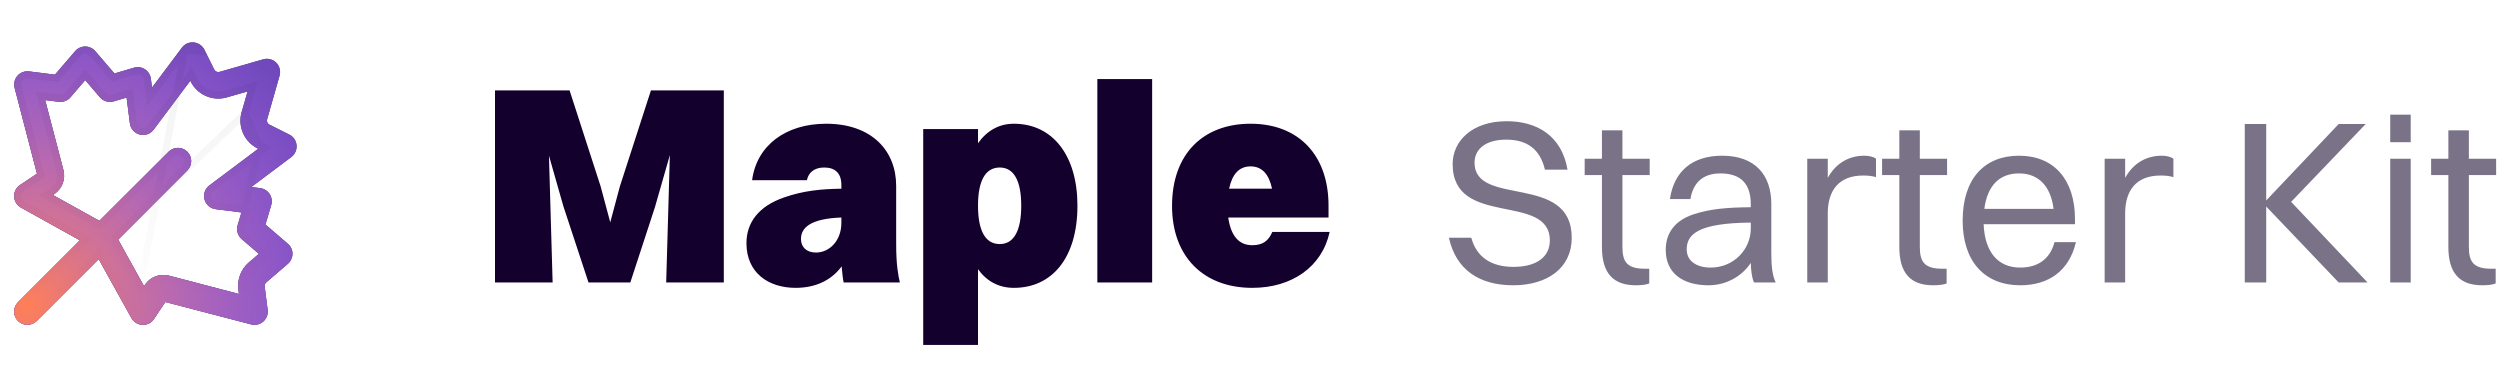
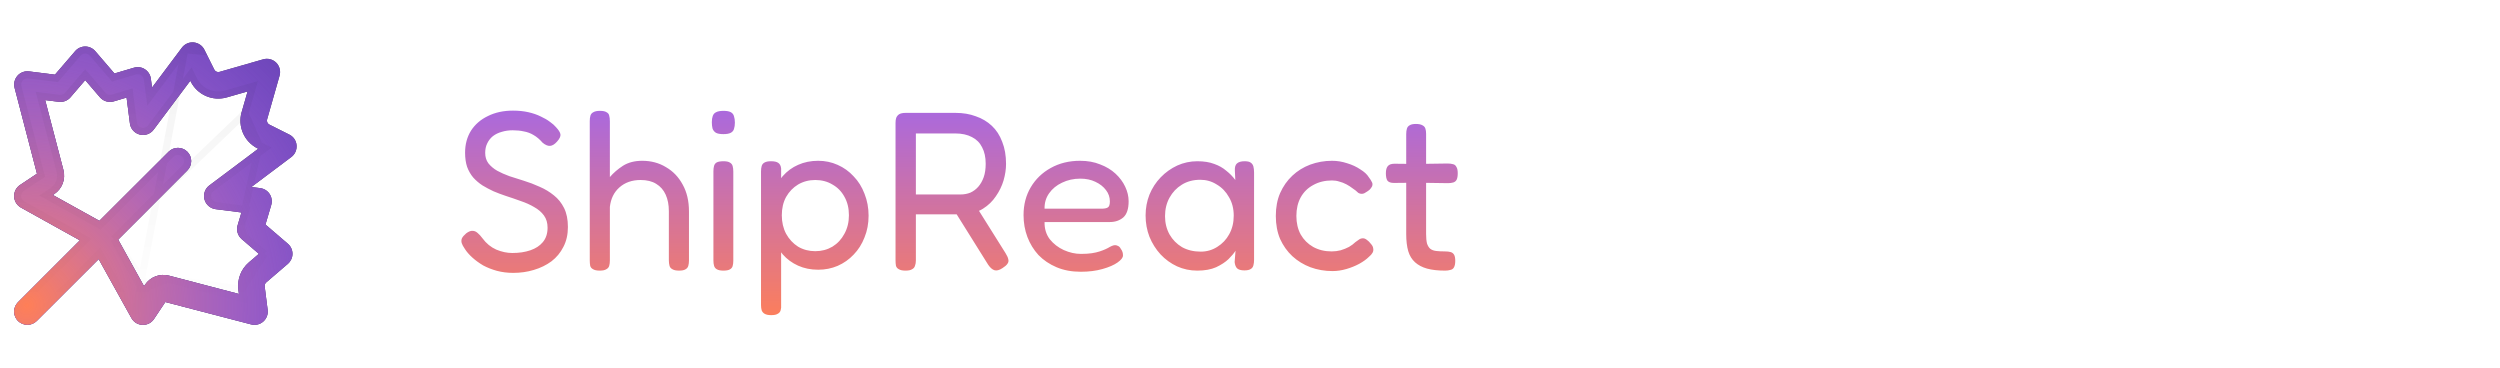
<svg xmlns="http://www.w3.org/2000/svg" width="177" height="26" viewBox="0 0 177 26" fill="none">
  <path d="M14.47 3.52C14.325 3.231 14.04 3.036 13.716 3.004C13.392 2.973 13.076 3.114 12.88 3.375L10.763 6.203L10.681 5.574C10.646 5.301 10.494 5.059 10.263 4.907C10.033 4.754 9.748 4.715 9.486 4.793L8.103 5.203L6.744 3.621C6.564 3.414 6.306 3.293 6.033 3.293C5.76 3.293 5.498 3.414 5.322 3.621L3.892 5.285L2.057 5.055C1.748 5.016 1.439 5.133 1.236 5.367C1.033 5.602 0.955 5.918 1.033 6.219L2.619 12.297L1.42 13.098C1.146 13.277 0.99 13.59 1.002 13.914C1.014 14.238 1.197 14.535 1.482 14.695L5.658 17.015L1.275 21.398C0.908 21.765 0.908 22.359 1.275 22.722C1.643 23.085 2.236 23.089 2.6 22.722L6.986 18.343L9.306 22.519C9.466 22.804 9.759 22.988 10.087 22.999C10.415 23.011 10.724 22.855 10.904 22.581L11.704 21.382L17.782 22.968C18.083 23.046 18.403 22.972 18.638 22.765C18.872 22.558 18.989 22.253 18.95 21.945L18.739 20.273C18.728 20.168 18.767 20.066 18.845 19.996L20.38 18.679C20.587 18.5 20.708 18.242 20.708 17.968C20.708 17.695 20.587 17.433 20.38 17.258L18.794 15.898L19.204 14.515C19.282 14.25 19.239 13.969 19.091 13.738C18.942 13.508 18.696 13.355 18.423 13.32L17.798 13.238L20.626 11.117C20.888 10.922 21.024 10.605 20.997 10.281C20.97 9.957 20.774 9.672 20.481 9.527L19.071 8.82C18.939 8.754 18.868 8.598 18.911 8.453L19.794 5.36C19.888 5.032 19.798 4.68 19.556 4.438C19.314 4.196 18.962 4.106 18.634 4.2L15.54 5.09C15.396 5.133 15.243 5.063 15.173 4.93L14.47 3.52ZM8.365 16.965L13.263 12.066C13.63 11.699 13.63 11.105 13.263 10.742C12.896 10.379 12.302 10.375 11.939 10.742L7.037 15.636L3.74 13.805L3.846 13.734C4.4 13.363 4.658 12.684 4.49 12.039L3.197 7.086L4.162 7.207C4.474 7.246 4.787 7.125 4.99 6.887L6.033 5.672L7.076 6.887C7.318 7.168 7.701 7.281 8.056 7.176L8.962 6.906L9.197 8.734C9.244 9.113 9.517 9.426 9.888 9.524C10.259 9.621 10.65 9.484 10.877 9.18L13.474 5.715L13.501 5.77C13.97 6.711 15.044 7.184 16.056 6.895L17.529 6.473L17.107 7.945C16.818 8.957 17.29 10.031 18.232 10.504L18.286 10.531L14.822 13.129C14.517 13.359 14.38 13.75 14.478 14.117C14.575 14.484 14.888 14.758 15.267 14.808L17.095 15.043L16.825 15.949C16.72 16.304 16.833 16.687 17.114 16.929L18.329 17.972L17.622 18.578C17.064 19.054 16.782 19.781 16.876 20.511L16.915 20.812L11.962 19.515C11.318 19.347 10.638 19.605 10.267 20.16L10.197 20.265L8.365 16.965Z" fill="#0D001D" />
-   <path d="M14.47 3.52C14.325 3.231 14.04 3.036 13.716 3.004C13.392 2.973 13.076 3.114 12.88 3.375L10.763 6.203L10.681 5.574C10.646 5.301 10.494 5.059 10.263 4.907C10.033 4.754 9.748 4.715 9.486 4.793L8.103 5.203L6.744 3.621C6.564 3.414 6.306 3.293 6.033 3.293C5.76 3.293 5.498 3.414 5.322 3.621L3.892 5.285L2.057 5.055C1.748 5.016 1.439 5.133 1.236 5.367C1.033 5.602 0.955 5.918 1.033 6.219L2.619 12.297L1.42 13.098C1.146 13.277 0.99 13.59 1.002 13.914C1.014 14.238 1.197 14.535 1.482 14.695L5.658 17.015L1.275 21.398C0.908 21.765 0.908 22.359 1.275 22.722C1.643 23.085 2.236 23.089 2.6 22.722L6.986 18.343L9.306 22.519C9.466 22.804 9.759 22.988 10.087 22.999C10.415 23.011 10.724 22.855 10.904 22.581L11.704 21.382L17.782 22.968C18.083 23.046 18.403 22.972 18.638 22.765C18.872 22.558 18.989 22.253 18.95 21.945L18.739 20.273C18.728 20.168 18.767 20.066 18.845 19.996L20.38 18.679C20.587 18.5 20.708 18.242 20.708 17.968C20.708 17.695 20.587 17.433 20.38 17.258L18.794 15.898L19.204 14.515C19.282 14.25 19.239 13.969 19.091 13.738C18.942 13.508 18.696 13.355 18.423 13.32L17.798 13.238L20.626 11.117C20.888 10.922 21.024 10.605 20.997 10.281C20.97 9.957 20.774 9.672 20.481 9.527L19.071 8.82C18.939 8.754 18.868 8.598 18.911 8.453L19.794 5.36C19.888 5.032 19.798 4.68 19.556 4.438C19.314 4.196 18.962 4.106 18.634 4.2L15.54 5.09C15.396 5.133 15.243 5.063 15.173 4.93L14.47 3.52ZM8.365 16.965L13.263 12.066C13.63 11.699 13.63 11.105 13.263 10.742C12.896 10.379 12.302 10.375 11.939 10.742L7.037 15.636L3.74 13.805L3.846 13.734C4.4 13.363 4.658 12.684 4.49 12.039L3.197 7.086L4.162 7.207C4.474 7.246 4.787 7.125 4.99 6.887L6.033 5.672L7.076 6.887C7.318 7.168 7.701 7.281 8.056 7.176L8.962 6.906L9.197 8.734C9.244 9.113 9.517 9.426 9.888 9.524C10.259 9.621 10.65 9.484 10.877 9.18L13.474 5.715L13.501 5.77C13.97 6.711 15.044 7.184 16.056 6.895L17.529 6.473L17.107 7.945C16.818 8.957 17.29 10.031 18.232 10.504L18.286 10.531L14.822 13.129C14.517 13.359 14.38 13.75 14.478 14.117C14.575 14.484 14.888 14.758 15.267 14.808L17.095 15.043L16.825 15.949C16.72 16.304 16.833 16.687 17.114 16.929L18.329 17.972L17.622 18.578C17.064 19.054 16.782 19.781 16.876 20.511L16.915 20.812L11.962 19.515C11.318 19.347 10.638 19.605 10.267 20.16L10.197 20.265L8.365 16.965Z" fill="url(#paint0_radial_64_8)" />
-   <path d="M14.47 3.52C14.325 3.231 14.04 3.036 13.716 3.004C13.392 2.973 13.076 3.114 12.88 3.375L10.763 6.203L10.681 5.574C10.646 5.301 10.494 5.059 10.263 4.907C10.033 4.754 9.748 4.715 9.486 4.793L8.103 5.203L6.744 3.621C6.564 3.414 6.306 3.293 6.033 3.293C5.76 3.293 5.498 3.414 5.322 3.621L3.892 5.285L2.057 5.055C1.748 5.016 1.439 5.133 1.236 5.367C1.033 5.602 0.955 5.918 1.033 6.219L2.619 12.297L1.42 13.098C1.146 13.277 0.99 13.59 1.002 13.914C1.014 14.238 1.197 14.535 1.482 14.695L5.658 17.015L1.275 21.398C0.908 21.765 0.908 22.359 1.275 22.722C1.643 23.085 2.236 23.089 2.6 22.722L6.986 18.343L9.306 22.519C9.466 22.804 9.759 22.988 10.087 22.999C10.415 23.011 10.724 22.855 10.904 22.581L11.704 21.382L17.782 22.968C18.083 23.046 18.403 22.972 18.638 22.765C18.872 22.558 18.989 22.253 18.95 21.945L18.739 20.273C18.728 20.168 18.767 20.066 18.845 19.996L20.38 18.679C20.587 18.5 20.708 18.242 20.708 17.968C20.708 17.695 20.587 17.433 20.38 17.258L18.794 15.898L19.204 14.515C19.282 14.25 19.239 13.969 19.091 13.738C18.942 13.508 18.696 13.355 18.423 13.32L17.798 13.238L20.626 11.117C20.888 10.922 21.024 10.605 20.997 10.281C20.97 9.957 20.774 9.672 20.481 9.527L19.071 8.82C18.939 8.754 18.868 8.598 18.911 8.453L19.794 5.36C19.888 5.032 19.798 4.68 19.556 4.438C19.314 4.196 18.962 4.106 18.634 4.2L15.54 5.09C15.396 5.133 15.243 5.063 15.173 4.93L14.47 3.52ZM8.365 16.965L13.263 12.066C13.63 11.699 13.63 11.105 13.263 10.742C12.896 10.379 12.302 10.375 11.939 10.742L7.037 15.636L3.74 13.805L3.846 13.734C4.4 13.363 4.658 12.684 4.49 12.039L3.197 7.086L4.162 7.207C4.474 7.246 4.787 7.125 4.99 6.887L6.033 5.672L7.076 6.887C7.318 7.168 7.701 7.281 8.056 7.176L8.962 6.906L9.197 8.734C9.244 9.113 9.517 9.426 9.888 9.524C10.259 9.621 10.65 9.484 10.877 9.18L13.474 5.715L13.501 5.77C13.97 6.711 15.044 7.184 16.056 6.895L17.529 6.473L17.107 7.945C16.818 8.957 17.29 10.031 18.232 10.504L18.286 10.531L14.822 13.129C14.517 13.359 14.38 13.75 14.478 14.117C14.575 14.484 14.888 14.758 15.267 14.808L17.095 15.043L16.825 15.949C16.72 16.304 16.833 16.687 17.114 16.929L18.329 17.972L17.622 18.578C17.064 19.054 16.782 19.781 16.876 20.511L16.915 20.812L11.962 19.515C11.318 19.347 10.638 19.605 10.267 20.16L10.197 20.265L8.365 16.965Z" fill="url(#paint1_radial_64_8)" />
-   <path d="M13.081 3.525L13.08 3.525L10.963 6.353L10.595 6.845L10.515 6.236L10.433 5.607L10.433 5.606C10.407 5.406 10.296 5.228 10.125 5.115C9.958 5.005 9.75 4.975 9.557 5.033L9.557 5.033L8.174 5.443L8.019 5.489L7.914 5.366L6.555 3.785C6.555 3.785 6.555 3.785 6.555 3.785C6.421 3.631 6.231 3.543 6.033 3.543C5.833 3.543 5.641 3.632 5.513 3.783L5.512 3.784L5.512 3.784L4.082 5.448L3.995 5.55L3.861 5.533L2.025 5.303L2.025 5.303C1.799 5.274 1.573 5.36 1.425 5.531C1.274 5.705 1.218 5.937 1.275 6.156C1.275 6.156 1.275 6.156 1.275 6.156L2.861 12.234L2.906 12.406L2.758 12.505L1.559 13.305L1.557 13.306C1.359 13.437 1.243 13.666 1.252 13.905C1.26 14.14 1.394 14.358 1.604 14.477C1.605 14.477 1.605 14.477 1.605 14.477L5.779 16.797L6.069 16.958L5.835 17.192L1.452 21.575C1.182 21.845 1.183 22.279 1.451 22.544C1.723 22.813 2.158 22.813 2.422 22.546L2.423 22.545L6.809 18.166L7.044 17.933L7.205 18.222L9.524 22.396C9.524 22.397 9.524 22.397 9.524 22.397L13.081 3.525ZM13.081 3.525C13.224 3.333 13.455 3.23 13.692 3.253C13.931 3.276 14.14 3.42 14.246 3.631L13.081 3.525ZM8.055 16.921L8.188 16.788L13.086 11.89C13.356 11.62 13.355 11.185 13.087 10.92C12.816 10.651 12.38 10.652 12.117 10.918L12.116 10.919L7.213 15.813L7.08 15.947L6.915 15.855L3.619 14.023L3.26 13.824L3.601 13.597L3.707 13.526C4.173 13.214 4.389 12.644 4.248 12.102L2.955 7.149L2.862 6.792L3.228 6.838L4.193 6.959C4.193 6.959 4.193 6.959 4.193 6.959C4.422 6.988 4.652 6.899 4.8 6.725L4.8 6.724L5.843 5.509L6.033 5.288L6.223 5.509L7.265 6.724C7.265 6.724 7.265 6.724 7.266 6.724C7.444 6.931 7.725 7.014 7.985 6.936C7.985 6.936 7.985 6.936 7.985 6.936L8.891 6.667L9.173 6.583L9.21 6.875L9.445 8.703L9.445 8.704C9.479 8.981 9.679 9.21 9.952 9.282C10.225 9.354 10.511 9.253 10.676 9.031L10.676 9.03L13.274 5.565L13.517 5.241L13.698 5.603L13.725 5.658L13.725 5.658C14.14 6.492 15.091 6.91 15.987 6.654L17.46 6.233L17.893 6.108L17.769 6.542L17.347 8.014L8.055 16.921ZM8.055 16.921L8.146 17.086L9.978 20.387L10.177 20.745L10.405 20.404L10.475 20.299M8.055 16.921L10.475 20.299M10.475 20.299L10.475 20.298C10.787 19.832 11.358 19.616 11.899 19.757L10.475 20.299ZM18.344 10.28L18.398 10.308L18.76 10.489L18.436 10.731L14.972 13.328C14.972 13.328 14.972 13.328 14.972 13.328C14.748 13.498 14.648 13.785 14.719 14.053C14.791 14.321 15.02 14.523 15.299 14.56C15.3 14.56 15.3 14.561 15.3 14.561L17.127 14.795L17.418 14.832L17.334 15.114L17.065 16.02L18.344 10.28ZM18.344 10.28C17.509 9.862 17.091 8.91 17.347 8.014L18.344 10.28ZM18.713 17.973L18.492 18.162L17.785 18.768L17.785 18.768C17.29 19.19 17.041 19.832 17.124 20.479L18.713 17.973ZM18.713 17.973L18.492 17.783M18.713 17.973L18.492 17.783M18.492 17.783L17.278 16.74C17.277 16.74 17.277 16.74 17.277 16.74M18.492 17.783L17.277 16.74M17.277 16.74C17.07 16.561 16.988 16.281 17.065 16.02L17.277 16.74ZM11.899 19.757L16.852 21.054L17.211 21.148L17.163 20.78L17.124 20.479L11.899 19.757Z" stroke="url(#paint2_linear_64_8)" stroke-opacity="0.05" stroke-width="0.5" />
-   <path d="M35.046 20V6.4H40.326L42.526 13.2L43.206 15.74L43.886 13.2L46.086 6.4H51.246V20H47.166L47.426 10.98L46.366 14.68L44.626 20H41.666L39.886 14.6L38.866 11.02L39.126 20H35.046ZM57.129 12.76H53.249C53.569 10.3 55.629 8.76 58.489 8.76C61.709 8.76 63.449 10.66 63.449 13.16V17.26C63.449 18.76 63.589 19.46 63.709 20H59.729C59.669 19.7 59.629 19.32 59.589 18.86C58.789 19.94 57.609 20.38 56.329 20.38C54.409 20.38 52.849 19.32 52.849 17.22C52.849 15.76 53.709 14.6 55.509 13.98C56.869 13.5 58.149 13.38 59.569 13.36V13.1C59.569 12.26 59.129 11.86 58.349 11.86C57.609 11.86 57.229 12.26 57.129 12.76ZM56.709 16.92C56.709 17.48 57.089 17.88 57.769 17.88C58.729 17.88 59.569 17.04 59.569 15.78V15.4C57.349 15.48 56.709 16.14 56.709 16.92ZM69.243 24.42H65.363V9.14H69.243V10.14C69.883 9.24 70.743 8.76 71.783 8.76C74.523 8.76 76.283 11 76.283 14.56C76.283 18.26 74.483 20.38 71.783 20.38C70.723 20.38 69.863 19.92 69.243 19.06V24.42ZM70.783 11.86C69.763 11.86 69.243 12.8 69.243 14.56C69.243 16.34 69.763 17.28 70.783 17.28C71.783 17.28 72.303 16.34 72.303 14.56C72.303 12.8 71.783 11.86 70.783 11.86ZM77.692 20V5.6H81.572V20H77.692ZM94.14 16.42C93.6 18.9 91.46 20.38 88.66 20.38C85.18 20.38 82.98 18.14 82.98 14.58C82.98 10.88 85.2 8.76 88.54 8.76C91.92 8.76 94.06 10.96 94.06 14.56V15.4H86.96C87.14 16.68 87.7 17.36 88.66 17.36C89.38 17.36 89.8 17.08 90.08 16.42H94.14ZM88.54 11.78C87.74 11.78 87.24 12.32 87.02 13.36H90.06C89.84 12.32 89.34 11.78 88.54 11.78Z" fill="#14002D" />
-   <path d="M104.398 11.519C104.398 14.687 111.279 12.229 111.279 16.832C111.279 18.994 109.53 20.198 107.137 20.198C104.728 20.198 103.078 19.093 102.583 16.832H104.167C104.53 18.169 105.537 18.895 107.154 18.895C108.837 18.895 109.728 18.152 109.728 17.03C109.728 13.598 102.847 16.155 102.847 11.618C102.847 10.001 104.2 8.582 106.675 8.582C108.837 8.582 110.569 9.621 110.982 12.014H109.381C109.035 10.529 108.078 9.886 106.642 9.886C105.223 9.886 104.398 10.529 104.398 11.519ZM113.416 17.476V12.393H112.195V11.239H113.416V9.226H114.868V11.239H116.799V12.393H114.868V17.476C114.868 18.532 115.182 19.026 116.469 19.026H116.766V20.066C116.601 20.148 116.238 20.198 115.825 20.198C114.192 20.198 113.416 19.323 113.416 17.476ZM119.683 14.093H118.231C118.511 12.162 119.782 11.024 121.927 11.024C124.27 11.024 125.408 12.393 125.408 14.44V17.888C125.408 18.895 125.491 19.521 125.722 20H124.187C124.022 19.654 123.973 19.142 123.956 18.614C123.214 19.72 122.026 20.198 120.97 20.198C119.155 20.198 117.934 19.357 117.934 17.69C117.934 16.485 118.594 15.611 119.881 15.182C121.069 14.786 122.273 14.687 123.956 14.671V14.473C123.956 13.053 123.296 12.278 121.795 12.278C120.541 12.278 119.864 12.971 119.683 14.093ZM119.419 17.657C119.419 18.465 120.095 18.944 121.118 18.944C122.735 18.944 123.956 17.674 123.956 16.172V15.759C120.227 15.793 119.419 16.584 119.419 17.657ZM127.954 20V11.239H129.406V12.591C130 11.519 130.94 11.024 131.996 11.024C132.343 11.024 132.656 11.107 132.821 11.239V12.542C132.574 12.46 132.26 12.427 131.914 12.427C130.165 12.427 129.406 13.515 129.406 15.1V20H127.954ZM134.472 17.476V12.393H133.251V11.239H134.472V9.226H135.924V11.239H137.854V12.393H135.924V17.476C135.924 18.532 136.237 19.026 137.524 19.026H137.821V20.066C137.656 20.148 137.293 20.198 136.881 20.198C135.247 20.198 134.472 19.323 134.472 17.476ZM146.975 17.145C146.497 19.192 145.028 20.198 143.032 20.198C140.491 20.198 138.956 18.482 138.956 15.627C138.956 12.658 140.491 11.024 142.949 11.024C145.424 11.024 146.909 12.723 146.909 15.512V15.875H140.441C140.524 17.838 141.448 18.944 143.032 18.944C144.269 18.944 145.144 18.35 145.457 17.145H146.975ZM142.949 12.278C141.547 12.278 140.705 13.152 140.491 14.786H145.391C145.193 13.169 144.319 12.278 142.949 12.278ZM149.009 20V11.239H150.461V12.591C151.055 11.519 151.996 11.024 153.052 11.024C153.398 11.024 153.712 11.107 153.877 11.239V12.542C153.629 12.46 153.316 12.427 152.969 12.427C151.22 12.427 150.461 13.515 150.461 15.1V20H149.009ZM158.93 20V8.78H160.448V14.192L165.579 8.78H167.493L162.213 14.291L167.625 20H165.579L160.448 14.621V20H158.93ZM169.227 10.067V8.12H170.679V10.067H169.227ZM169.227 20V11.239H170.679V20H169.227ZM173.344 17.476V12.393H172.123V11.239H173.344V9.226H174.796V11.239H176.727V12.393H174.796V17.476C174.796 18.532 175.11 19.026 176.397 19.026H176.694V20.066C176.529 20.148 176.166 20.198 175.753 20.198C174.12 20.198 173.344 19.323 173.344 17.476Z" fill="#0D0027" fill-opacity="0.55" />
+   <path d="M14.47 3.52C14.325 3.231 14.04 3.036 13.716 3.004C13.392 2.973 13.076 3.114 12.88 3.375L10.763 6.203L10.681 5.574C10.646 5.301 10.494 5.059 10.263 4.907C10.033 4.754 9.748 4.715 9.486 4.793L8.103 5.203L6.744 3.621C6.564 3.414 6.306 3.293 6.033 3.293C5.76 3.293 5.498 3.414 5.322 3.621L3.892 5.285L2.057 5.055C1.748 5.016 1.439 5.133 1.236 5.367C1.033 5.602 0.955 5.918 1.033 6.219L2.619 12.297L1.42 13.098C1.146 13.277 0.99 13.59 1.002 13.914C1.014 14.238 1.197 14.535 1.482 14.695L5.658 17.015L1.275 21.398C0.908 21.765 0.908 22.359 1.275 22.722C1.643 23.085 2.236 23.089 2.6 22.722L6.986 18.343L9.306 22.519C9.466 22.804 9.759 22.988 10.087 22.999C10.415 23.011 10.724 22.855 10.904 22.581L11.704 21.382L17.782 22.968C18.083 23.046 18.403 22.972 18.638 22.765C18.872 22.558 18.989 22.253 18.95 21.945L18.739 20.273C18.728 20.168 18.767 20.066 18.845 19.996L20.38 18.679C20.587 18.5 20.708 18.242 20.708 17.968C20.708 17.695 20.587 17.433 20.38 17.258L18.794 15.898L19.204 14.515C19.282 14.25 19.239 13.969 19.091 13.738C18.942 13.508 18.696 13.355 18.423 13.32L17.798 13.238L20.626 11.117C20.888 10.922 21.024 10.605 20.997 10.281C20.97 9.957 20.774 9.672 20.481 9.527L19.071 8.82C18.939 8.754 18.868 8.598 18.911 8.453L19.794 5.36C19.888 5.032 19.798 4.68 19.556 4.438C19.314 4.196 18.962 4.106 18.634 4.2L15.54 5.09C15.396 5.133 15.243 5.063 15.173 4.93L14.47 3.52ZM8.365 16.965L13.263 12.066C13.63 11.699 13.63 11.105 13.263 10.742C12.896 10.379 12.302 10.375 11.939 10.742L7.037 15.636L3.74 13.805L3.846 13.734C4.4 13.363 4.658 12.684 4.49 12.039L3.197 7.086L4.162 7.207C4.474 7.246 4.787 7.125 4.99 6.887L6.033 5.672L7.076 6.887C7.318 7.168 7.701 7.281 8.056 7.176L8.962 6.906L9.197 8.734C9.244 9.113 9.517 9.426 9.888 9.524C10.259 9.621 10.65 9.484 10.877 9.18L13.474 5.715L13.501 5.77C13.97 6.711 15.044 7.184 16.056 6.895L17.529 6.473L17.107 7.945C16.818 8.957 17.29 10.031 18.232 10.504L18.286 10.531L14.822 13.129C14.517 13.359 14.38 13.75 14.478 14.117C14.575 14.484 14.888 14.758 15.267 14.808L17.095 15.043L16.825 15.949C16.72 16.304 16.833 16.687 17.114 16.929L18.329 17.972L17.622 18.578C17.064 19.054 16.782 19.781 16.876 20.511L16.915 20.812L11.962 19.515C11.318 19.347 10.638 19.605 10.267 20.16L10.197 20.265L8.365 16.965Z" fill="url(#paint0_radial_3_15)" />
+   <path d="M14.47 3.52C14.325 3.231 14.04 3.036 13.716 3.004C13.392 2.973 13.076 3.114 12.88 3.375L10.763 6.203L10.681 5.574C10.646 5.301 10.494 5.059 10.263 4.907C10.033 4.754 9.748 4.715 9.486 4.793L8.103 5.203L6.744 3.621C6.564 3.414 6.306 3.293 6.033 3.293C5.76 3.293 5.498 3.414 5.322 3.621L3.892 5.285L2.057 5.055C1.748 5.016 1.439 5.133 1.236 5.367C1.033 5.602 0.955 5.918 1.033 6.219L2.619 12.297L1.42 13.098C1.146 13.277 0.99 13.59 1.002 13.914C1.014 14.238 1.197 14.535 1.482 14.695L5.658 17.015L1.275 21.398C0.908 21.765 0.908 22.359 1.275 22.722C1.643 23.085 2.236 23.089 2.6 22.722L6.986 18.343L9.306 22.519C9.466 22.804 9.759 22.988 10.087 22.999C10.415 23.011 10.724 22.855 10.904 22.581L11.704 21.382L17.782 22.968C18.083 23.046 18.403 22.972 18.638 22.765C18.872 22.558 18.989 22.253 18.95 21.945L18.739 20.273C18.728 20.168 18.767 20.066 18.845 19.996L20.38 18.679C20.587 18.5 20.708 18.242 20.708 17.968C20.708 17.695 20.587 17.433 20.38 17.258L18.794 15.898L19.204 14.515C19.282 14.25 19.239 13.969 19.091 13.738C18.942 13.508 18.696 13.355 18.423 13.32L17.798 13.238L20.626 11.117C20.888 10.922 21.024 10.605 20.997 10.281C20.97 9.957 20.774 9.672 20.481 9.527L19.071 8.82C18.939 8.754 18.868 8.598 18.911 8.453L19.794 5.36C19.888 5.032 19.798 4.68 19.556 4.438C19.314 4.196 18.962 4.106 18.634 4.2L15.54 5.09C15.396 5.133 15.243 5.063 15.173 4.93L14.47 3.52ZM8.365 16.965L13.263 12.066C13.63 11.699 13.63 11.105 13.263 10.742C12.896 10.379 12.302 10.375 11.939 10.742L7.037 15.636L3.74 13.805L3.846 13.734C4.4 13.363 4.658 12.684 4.49 12.039L3.197 7.086L4.162 7.207C4.474 7.246 4.787 7.125 4.99 6.887L6.033 5.672L7.076 6.887C7.318 7.168 7.701 7.281 8.056 7.176L8.962 6.906L9.197 8.734C9.244 9.113 9.517 9.426 9.888 9.524C10.259 9.621 10.65 9.484 10.877 9.18L13.474 5.715L13.501 5.77C13.97 6.711 15.044 7.184 16.056 6.895L17.529 6.473L17.107 7.945C16.818 8.957 17.29 10.031 18.232 10.504L18.286 10.531L14.822 13.129C14.517 13.359 14.38 13.75 14.478 14.117C14.575 14.484 14.888 14.758 15.267 14.808L17.095 15.043L16.825 15.949C16.72 16.304 16.833 16.687 17.114 16.929L18.329 17.972L17.622 18.578C17.064 19.054 16.782 19.781 16.876 20.511L16.915 20.812L11.962 19.515C11.318 19.347 10.638 19.605 10.267 20.16L10.197 20.265L8.365 16.965Z" fill="url(#paint1_radial_3_15)" />
+   <path d="M13.081 3.525L10.963 6.353L10.595 6.845L10.515 6.236L10.433 5.607C10.408 5.406 10.296 5.228 10.125 5.115C9.958 5.005 9.75 4.975 9.557 5.033L8.174 5.443L8.019 5.489L7.914 5.366L6.555 3.785M13.081 3.525L9.524 22.396M13.081 3.525C13.224 3.333 13.455 3.23 13.692 3.253C13.931 3.276 14.14 3.42 14.246 3.631L13.081 3.525ZM6.555 3.785C6.555 3.785 6.555 3.785 6.555 3.785ZM6.555 3.785C6.421 3.632 6.231 3.543 6.033 3.543C5.833 3.543 5.641 3.632 5.513 3.783L5.512 3.784L4.082 5.448L3.995 5.55L3.861 5.533L2.025 5.303C1.799 5.274 1.573 5.36 1.425 5.531C1.274 5.705 1.218 5.937 1.275 6.156M1.275 6.156C1.275 6.156 1.275 6.156 1.275 6.156ZM1.275 6.156L2.861 12.234L2.906 12.406L2.758 12.505L1.559 13.305L1.557 13.306C1.359 13.437 1.243 13.666 1.252 13.905C1.26 14.14 1.394 14.358 1.604 14.477M1.604 14.477C1.605 14.477 1.604 14.477 1.604 14.477ZM1.604 14.477L5.779 16.797L6.069 16.958L5.835 17.192L1.452 21.575C1.182 21.845 1.183 22.279 1.451 22.544C1.723 22.813 2.158 22.813 2.422 22.546L2.423 22.545L6.809 18.166L7.044 17.933L7.205 18.222L9.524 22.396M9.524 22.396C9.524 22.397 9.524 22.396 9.524 22.396ZM8.055 16.921L8.188 16.788L13.086 11.89C13.356 11.62 13.355 11.185 13.087 10.92C12.816 10.651 12.38 10.652 12.117 10.918L12.116 10.919L7.213 15.813L7.08 15.947L6.915 15.855L3.619 14.023L3.26 13.824L3.601 13.597L3.707 13.526C4.173 13.214 4.389 12.644 4.248 12.102L2.955 7.149L2.862 6.792L3.228 6.838L4.193 6.959M8.055 16.921L17.347 8.014M8.055 16.921L8.146 17.086L9.978 20.387L10.177 20.745L10.405 20.404L10.475 20.299M8.055 16.921L10.475 20.299M4.193 6.959C4.193 6.959 4.193 6.959 4.193 6.959ZM4.193 6.959C4.422 6.988 4.652 6.899 4.8 6.725L5.843 5.509L6.033 5.288L6.223 5.509L7.265 6.724M7.265 6.724C7.265 6.724 7.265 6.724 7.265 6.724ZM7.265 6.724C7.444 6.931 7.725 7.014 7.985 6.936M7.985 6.936C7.985 6.936 7.985 6.936 7.985 6.936ZM7.985 6.936L8.891 6.667L9.173 6.583L9.21 6.875L9.445 8.703L9.445 8.704C9.479 8.981 9.679 9.21 9.952 9.282C10.225 9.354 10.511 9.253 10.676 9.031L13.274 5.565L13.517 5.241L13.698 5.603L13.725 5.658C14.14 6.491 15.091 6.91 15.987 6.654L17.46 6.233L17.893 6.108L17.769 6.542L17.347 8.014M17.347 8.014C17.091 8.91 17.509 9.862 18.344 10.28M17.347 8.014L18.344 10.28M10.475 20.299C10.787 19.833 11.358 19.616 11.899 19.757M10.475 20.299L11.899 19.757M11.899 19.757L16.852 21.054L17.211 21.148L17.163 20.78L17.124 20.479M11.899 19.757L17.124 20.479M18.344 10.28L18.398 10.308L18.76 10.489L18.436 10.731L14.972 13.328M18.344 10.28L17.065 16.02M14.972 13.328C14.972 13.328 14.973 13.328 14.972 13.328ZM14.972 13.328C14.748 13.498 14.648 13.785 14.719 14.053C14.791 14.321 15.02 14.523 15.299 14.56M15.299 14.56C15.3 14.56 15.299 14.56 15.299 14.56ZM15.299 14.56L17.127 14.795L17.418 14.832L17.334 15.114L17.065 16.02M17.065 16.02C16.988 16.281 17.071 16.562 17.278 16.74M17.065 16.02L17.278 16.74M18.713 17.973L18.492 18.162L17.785 18.768C17.291 19.189 17.041 19.832 17.124 20.479M18.713 17.973L17.124 20.479M18.713 17.973L18.492 17.783L17.278 16.74M17.278 16.74C17.277 16.74 17.278 16.74 17.278 16.74Z" stroke="url(#paint2_linear_3_15)" stroke-opacity="0.05" stroke-width="0.5" />
+   <path d="M36.336 19.32C35.931 19.32 35.547 19.272 35.184 19.176C34.832 19.08 34.507 18.952 34.208 18.792C33.92 18.621 33.664 18.435 33.44 18.232C33.216 18.029 33.04 17.827 32.912 17.624C32.795 17.453 32.72 17.315 32.688 17.208C32.656 17.091 32.661 16.979 32.704 16.872C32.757 16.765 32.859 16.648 33.008 16.52C33.179 16.392 33.328 16.333 33.456 16.344C33.584 16.344 33.701 16.392 33.808 16.488C33.925 16.584 34.043 16.712 34.16 16.872C34.427 17.235 34.752 17.501 35.136 17.672C35.52 17.832 35.899 17.912 36.272 17.912C36.752 17.912 37.179 17.848 37.552 17.72C37.925 17.592 38.219 17.4 38.432 17.144C38.656 16.877 38.768 16.536 38.768 16.12C38.768 15.779 38.683 15.491 38.512 15.256C38.341 15.021 38.112 14.824 37.824 14.664C37.536 14.493 37.216 14.349 36.864 14.232C36.512 14.104 36.155 13.981 35.792 13.864C35.504 13.768 35.221 13.661 34.944 13.544C34.667 13.416 34.405 13.277 34.16 13.128C33.915 12.968 33.696 12.781 33.504 12.568C33.323 12.355 33.179 12.104 33.072 11.816C32.976 11.528 32.928 11.192 32.928 10.808C32.928 10.221 33.067 9.704 33.344 9.256C33.632 8.808 34.032 8.461 34.544 8.216C35.056 7.96 35.648 7.832 36.32 7.832C36.715 7.832 37.077 7.869 37.408 7.944C37.739 8.019 38.032 8.12 38.288 8.248C38.544 8.365 38.763 8.493 38.944 8.632C39.125 8.76 39.264 8.883 39.36 9C39.552 9.203 39.659 9.373 39.68 9.512C39.701 9.651 39.621 9.821 39.44 10.024C39.269 10.216 39.104 10.317 38.944 10.328C38.784 10.339 38.608 10.264 38.416 10.104C38.213 9.869 38 9.688 37.776 9.56C37.563 9.432 37.333 9.347 37.088 9.304C36.853 9.251 36.592 9.224 36.304 9.224C36.027 9.224 35.765 9.261 35.52 9.336C35.285 9.4 35.077 9.501 34.896 9.64C34.725 9.779 34.592 9.949 34.496 10.152C34.4 10.344 34.352 10.568 34.352 10.824C34.352 11.112 34.427 11.357 34.576 11.56C34.736 11.763 34.944 11.939 35.2 12.088C35.456 12.227 35.744 12.355 36.064 12.472C36.384 12.579 36.72 12.685 37.072 12.792C37.456 12.909 37.835 13.053 38.208 13.224C38.581 13.384 38.917 13.587 39.216 13.832C39.515 14.067 39.755 14.365 39.936 14.728C40.117 15.091 40.208 15.539 40.208 16.072C40.208 16.605 40.101 17.075 39.888 17.48C39.685 17.885 39.403 18.227 39.04 18.504C38.677 18.771 38.261 18.973 37.792 19.112C37.333 19.251 36.848 19.32 36.336 19.32ZM42.459 19.16C42.257 19.16 42.102 19.128 41.995 19.064C41.889 19.011 41.819 18.931 41.787 18.824C41.766 18.707 41.755 18.573 41.755 18.424V8.568C41.755 8.419 41.771 8.291 41.803 8.184C41.835 8.077 41.905 7.997 42.011 7.944C42.118 7.88 42.273 7.848 42.475 7.848C42.689 7.848 42.843 7.88 42.939 7.944C43.046 7.997 43.11 8.077 43.131 8.184C43.163 8.291 43.179 8.424 43.179 8.584V12.536C43.435 12.237 43.745 11.971 44.107 11.736C44.481 11.501 44.934 11.384 45.467 11.384C46.097 11.384 46.657 11.533 47.147 11.832C47.649 12.12 48.043 12.531 48.331 13.064C48.63 13.597 48.779 14.232 48.779 14.968V18.44C48.779 18.589 48.763 18.717 48.731 18.824C48.699 18.931 48.635 19.011 48.539 19.064C48.443 19.128 48.289 19.16 48.075 19.16C47.873 19.16 47.718 19.128 47.611 19.064C47.505 19.011 47.435 18.931 47.403 18.824C47.371 18.707 47.355 18.573 47.355 18.424V14.952C47.355 14.504 47.281 14.115 47.131 13.784C46.982 13.453 46.758 13.197 46.459 13.016C46.171 12.835 45.803 12.744 45.355 12.744C44.747 12.744 44.246 12.92 43.851 13.272C43.467 13.613 43.243 14.072 43.179 14.648V18.44C43.179 18.589 43.163 18.717 43.131 18.824C43.099 18.931 43.03 19.011 42.923 19.064C42.827 19.128 42.673 19.16 42.459 19.16ZM51.214 19.16C51.011 19.16 50.856 19.128 50.75 19.064C50.654 19.011 50.59 18.931 50.558 18.824C50.526 18.717 50.51 18.589 50.51 18.44V12.12C50.51 11.971 50.526 11.843 50.558 11.736C50.59 11.629 50.654 11.549 50.75 11.496C50.856 11.443 51.017 11.416 51.23 11.416C51.432 11.416 51.582 11.448 51.678 11.512C51.774 11.565 51.838 11.645 51.87 11.752C51.902 11.859 51.918 11.992 51.918 12.152V18.456C51.918 18.605 51.902 18.733 51.87 18.84C51.838 18.947 51.769 19.027 51.662 19.08C51.566 19.133 51.416 19.16 51.214 19.16ZM51.214 9.496C50.979 9.496 50.803 9.464 50.686 9.4C50.569 9.325 50.489 9.224 50.446 9.096C50.414 8.968 50.398 8.819 50.398 8.648C50.398 8.477 50.419 8.333 50.462 8.216C50.505 8.088 50.584 7.997 50.702 7.944C50.819 7.88 50.995 7.848 51.23 7.848C51.454 7.848 51.624 7.88 51.742 7.944C51.859 8.008 51.934 8.104 51.966 8.232C52.008 8.36 52.03 8.509 52.03 8.68C52.03 8.851 52.008 9 51.966 9.128C51.934 9.245 51.859 9.336 51.742 9.4C51.624 9.464 51.449 9.496 51.214 9.496ZM57.928 19.096C57.405 19.096 56.931 19 56.504 18.808C56.077 18.616 55.715 18.349 55.416 18.008C55.117 17.656 54.883 17.245 54.712 16.776C54.552 16.307 54.477 15.789 54.488 15.224C54.488 14.669 54.568 14.157 54.728 13.688C54.888 13.219 55.117 12.813 55.416 12.472C55.725 12.12 56.088 11.853 56.504 11.672C56.931 11.48 57.405 11.384 57.928 11.384C58.419 11.384 58.877 11.48 59.304 11.672C59.741 11.864 60.12 12.136 60.44 12.488C60.771 12.829 61.027 13.24 61.208 13.72C61.4 14.2 61.496 14.717 61.496 15.272C61.496 15.827 61.4 16.339 61.208 16.808C61.027 17.277 60.771 17.683 60.44 18.024C60.12 18.365 59.741 18.632 59.304 18.824C58.877 19.005 58.419 19.096 57.928 19.096ZM54.6 22.312C54.397 22.312 54.243 22.28 54.136 22.216C54.04 22.163 53.971 22.083 53.928 21.976C53.896 21.869 53.88 21.741 53.88 21.592V12.136C53.88 11.987 53.896 11.859 53.928 11.752C53.96 11.645 54.024 11.565 54.12 11.512C54.227 11.448 54.381 11.416 54.584 11.416C54.819 11.416 54.989 11.453 55.096 11.528C55.213 11.603 55.283 11.736 55.304 11.928V21.576C55.315 21.725 55.304 21.853 55.272 21.96C55.24 22.077 55.171 22.163 55.064 22.216C54.968 22.28 54.813 22.312 54.6 22.312ZM57.72 17.784C58.168 17.784 58.573 17.677 58.936 17.464C59.299 17.24 59.581 16.936 59.784 16.552C59.997 16.168 60.104 15.731 60.104 15.24C60.104 14.739 59.997 14.301 59.784 13.928C59.581 13.555 59.299 13.267 58.936 13.064C58.584 12.851 58.179 12.744 57.72 12.744C57.272 12.744 56.867 12.851 56.504 13.064C56.152 13.277 55.869 13.571 55.656 13.944C55.453 14.317 55.352 14.749 55.352 15.24C55.352 15.731 55.453 16.168 55.656 16.552C55.869 16.936 56.152 17.24 56.504 17.464C56.867 17.677 57.272 17.784 57.72 17.784ZM64.108 19.16C63.905 19.16 63.75 19.128 63.644 19.064C63.537 19.011 63.468 18.931 63.435 18.824C63.414 18.707 63.404 18.573 63.404 18.424V8.696C63.404 8.557 63.419 8.44 63.452 8.344C63.494 8.237 63.563 8.152 63.66 8.088C63.766 8.024 63.921 7.992 64.124 7.992H67.659C68.182 7.992 68.657 8.072 69.084 8.232C69.521 8.381 69.9 8.605 70.219 8.904C70.54 9.203 70.785 9.581 70.956 10.04C71.137 10.488 71.228 11.011 71.228 11.608C71.228 11.981 71.169 12.371 71.052 12.776C70.934 13.171 70.753 13.544 70.507 13.896C70.273 14.248 69.969 14.541 69.596 14.776C69.222 15.011 68.769 15.144 68.236 15.176H64.844V18.44C64.844 18.589 64.822 18.717 64.779 18.824C64.748 18.931 64.678 19.011 64.572 19.064C64.475 19.128 64.321 19.16 64.108 19.16ZM70.972 18.984C70.748 19.133 70.555 19.181 70.395 19.128C70.246 19.075 70.102 18.947 69.963 18.744L67.403 14.648L68.987 14.408L71.195 17.928C71.302 18.099 71.366 18.243 71.388 18.36C71.419 18.477 71.398 18.584 71.323 18.68C71.26 18.776 71.142 18.877 70.972 18.984ZM64.844 13.768H68.011C68.257 13.768 68.486 13.725 68.7 13.64C68.913 13.544 69.1 13.405 69.26 13.224C69.419 13.043 69.547 12.819 69.644 12.552C69.74 12.285 69.787 11.965 69.787 11.592C69.787 11.133 69.702 10.744 69.531 10.424C69.371 10.104 69.132 9.864 68.811 9.704C68.492 9.533 68.097 9.448 67.627 9.448H64.844V13.768ZM76.515 19.24C75.875 19.24 75.305 19.133 74.803 18.92C74.302 18.707 73.875 18.419 73.523 18.056C73.182 17.683 72.921 17.256 72.739 16.776C72.558 16.296 72.467 15.779 72.467 15.224C72.467 14.488 72.638 13.832 72.979 13.256C73.321 12.68 73.79 12.227 74.387 11.896C74.995 11.555 75.689 11.384 76.467 11.384C77.001 11.384 77.475 11.469 77.891 11.64C78.318 11.8 78.681 12.019 78.979 12.296C79.278 12.573 79.507 12.883 79.667 13.224C79.827 13.565 79.907 13.907 79.907 14.248C79.907 14.792 79.779 15.176 79.523 15.4C79.267 15.613 78.953 15.72 78.579 15.72H73.955C73.945 16.189 74.067 16.595 74.323 16.936C74.59 17.267 74.921 17.523 75.315 17.704C75.721 17.885 76.126 17.976 76.531 17.976C76.83 17.976 77.086 17.96 77.299 17.928C77.513 17.896 77.699 17.853 77.859 17.8C78.019 17.747 78.158 17.693 78.275 17.64C78.393 17.587 78.494 17.533 78.579 17.48C78.675 17.427 78.766 17.389 78.851 17.368C78.947 17.347 79.038 17.357 79.123 17.4C79.219 17.432 79.294 17.501 79.347 17.608C79.411 17.693 79.454 17.773 79.475 17.848C79.497 17.923 79.507 18.003 79.507 18.088C79.507 18.237 79.379 18.403 79.123 18.584C78.867 18.765 78.51 18.92 78.051 19.048C77.603 19.176 77.091 19.24 76.515 19.24ZM73.955 14.776H77.971C78.174 14.776 78.323 14.749 78.419 14.696C78.526 14.643 78.579 14.499 78.579 14.264C78.579 13.965 78.489 13.699 78.307 13.464C78.126 13.219 77.875 13.021 77.555 12.872C77.246 12.723 76.889 12.648 76.483 12.648C76.014 12.648 75.582 12.744 75.187 12.936C74.803 13.117 74.499 13.368 74.275 13.688C74.051 14.008 73.945 14.371 73.955 14.776ZM88.1 19.144C87.865 19.144 87.695 19.096 87.588 19C87.492 18.904 87.433 18.755 87.412 18.552L87.476 17.752C87.369 17.923 87.204 18.12 86.98 18.344C86.756 18.557 86.463 18.749 86.1 18.92C85.737 19.08 85.295 19.16 84.772 19.16C84.26 19.16 83.78 19.059 83.332 18.856C82.895 18.653 82.505 18.371 82.164 18.008C81.833 17.645 81.572 17.229 81.38 16.76C81.199 16.291 81.108 15.789 81.108 15.256C81.108 14.733 81.199 14.243 81.38 13.784C81.572 13.315 81.839 12.904 82.18 12.552C82.521 12.2 82.911 11.923 83.348 11.72C83.796 11.517 84.271 11.416 84.772 11.416C85.241 11.416 85.641 11.48 85.972 11.608C86.303 11.725 86.585 11.885 86.82 12.088C87.065 12.28 87.279 12.499 87.46 12.744L87.428 12.072C87.417 11.837 87.465 11.672 87.572 11.576C87.689 11.469 87.871 11.416 88.116 11.416C88.319 11.416 88.463 11.448 88.548 11.512C88.644 11.576 88.708 11.667 88.74 11.784C88.772 11.901 88.788 12.045 88.788 12.216V18.392C88.788 18.541 88.772 18.675 88.74 18.792C88.708 18.909 88.644 18.995 88.548 19.048C88.452 19.112 88.303 19.144 88.1 19.144ZM85.012 17.816C85.439 17.816 85.828 17.704 86.18 17.48C86.543 17.256 86.825 16.957 87.028 16.584C87.241 16.2 87.348 15.763 87.348 15.272C87.348 14.771 87.236 14.333 87.012 13.96C86.799 13.576 86.511 13.277 86.148 13.064C85.796 12.84 85.407 12.728 84.98 12.728C84.479 12.728 84.041 12.845 83.668 13.08C83.305 13.304 83.017 13.608 82.804 13.992C82.591 14.376 82.484 14.813 82.484 15.304C82.484 15.784 82.591 16.216 82.804 16.6C83.017 16.973 83.311 17.272 83.684 17.496C84.068 17.709 84.511 17.816 85.012 17.816ZM94.344 19.192C93.789 19.192 93.266 19.101 92.775 18.92C92.296 18.739 91.869 18.477 91.496 18.136C91.133 17.795 90.845 17.389 90.632 16.92C90.429 16.44 90.328 15.896 90.328 15.288C90.328 14.68 90.429 14.141 90.632 13.672C90.845 13.192 91.133 12.781 91.496 12.44C91.858 12.099 92.279 11.837 92.76 11.656C93.25 11.475 93.767 11.384 94.311 11.384C94.674 11.384 95.031 11.443 95.383 11.56C95.736 11.667 96.045 11.811 96.311 11.992C96.589 12.163 96.786 12.344 96.903 12.536C97.01 12.675 97.085 12.792 97.127 12.888C97.181 12.973 97.186 13.075 97.144 13.192C97.101 13.277 97.042 13.357 96.968 13.432C96.893 13.496 96.818 13.549 96.743 13.592C96.552 13.741 96.359 13.763 96.168 13.656C96.05 13.539 95.917 13.432 95.767 13.336C95.629 13.229 95.48 13.133 95.32 13.048C95.159 12.963 94.994 12.899 94.823 12.856C94.663 12.803 94.493 12.776 94.311 12.776C93.81 12.776 93.368 12.883 92.984 13.096C92.6 13.299 92.301 13.592 92.088 13.976C91.885 14.349 91.784 14.787 91.784 15.288C91.784 15.789 91.885 16.227 92.088 16.6C92.301 16.973 92.594 17.267 92.968 17.48C93.352 17.693 93.789 17.8 94.279 17.8C94.504 17.8 94.717 17.773 94.919 17.72C95.133 17.656 95.33 17.576 95.511 17.48C95.693 17.373 95.842 17.261 95.96 17.144C96.066 17.069 96.157 17.005 96.231 16.952C96.306 16.899 96.397 16.872 96.504 16.872C96.589 16.872 96.68 16.909 96.775 16.984C96.871 17.048 96.973 17.149 97.079 17.288C97.165 17.384 97.213 17.485 97.224 17.592C97.245 17.699 97.229 17.8 97.175 17.896C97.122 17.992 97.037 18.088 96.919 18.184C96.749 18.355 96.519 18.52 96.231 18.68C95.954 18.829 95.65 18.952 95.32 19.048C94.989 19.144 94.663 19.192 94.344 19.192ZM102.312 19.16C101.811 19.16 101.384 19.112 101.032 19.016C100.691 18.92 100.408 18.771 100.184 18.568C99.96 18.365 99.8 18.104 99.704 17.784C99.608 17.453 99.56 17.048 99.56 16.568V9.496C99.56 9.347 99.576 9.219 99.608 9.112C99.64 9.005 99.704 8.925 99.8 8.872C99.896 8.808 100.046 8.776 100.248 8.776C100.451 8.776 100.606 8.808 100.712 8.872C100.819 8.925 100.888 9.005 100.92 9.112C100.952 9.208 100.968 9.331 100.968 9.48V16.568C100.968 16.845 100.99 17.069 101.032 17.24C101.086 17.4 101.16 17.523 101.256 17.608C101.363 17.693 101.502 17.747 101.672 17.768C101.843 17.789 102.051 17.8 102.296 17.8C102.467 17.8 102.606 17.816 102.712 17.848C102.819 17.88 102.899 17.944 102.952 18.04C103.006 18.136 103.032 18.28 103.032 18.472C103.032 18.675 103 18.829 102.936 18.936C102.883 19.032 102.798 19.091 102.68 19.112C102.574 19.144 102.451 19.16 102.312 19.16ZM98.728 11.592L100.264 11.608L102.488 11.576C102.638 11.576 102.766 11.592 102.872 11.624C102.979 11.645 103.059 11.709 103.112 11.816C103.176 11.912 103.208 12.061 103.208 12.264C103.208 12.467 103.182 12.621 103.128 12.728C103.075 12.824 102.995 12.888 102.888 12.92C102.782 12.952 102.654 12.968 102.504 12.968L100.312 12.936L98.696 12.952C98.472 12.952 98.318 12.899 98.232 12.792C98.158 12.685 98.12 12.509 98.12 12.264C98.12 12.029 98.168 11.859 98.264 11.752C98.36 11.645 98.515 11.592 98.728 11.592Z" fill="url(#paint3_linear_3_15)" />
  <defs>
-     <radialGradient id="paint0_radial_64_8" cx="0" cy="0" r="1" gradientUnits="userSpaceOnUse" gradientTransform="translate(1 23) rotate(-47.3271) scale(79.1336 79.1337)">
+     <radialGradient id="paint0_radial_3_15" cx="0" cy="0" r="1" gradientUnits="userSpaceOnUse" gradientTransform="translate(0.999998 23) rotate(-47.3271) scale(79.1336 79.1337)">
      <stop stop-color="#9563FF" />
      <stop offset="1" stop-color="#9563FF" stop-opacity="0" />
    </radialGradient>
-     <radialGradient id="paint1_radial_64_8" cx="0" cy="0" r="1" gradientUnits="userSpaceOnUse" gradientTransform="translate(1.90911 21.6364) rotate(-41.7101) scale(28.0094 28.0093)">
+     <radialGradient id="paint1_radial_3_15" cx="0" cy="0" r="1" gradientUnits="userSpaceOnUse" gradientTransform="translate(1.90911 21.6364) rotate(-41.7101) scale(28.0094 28.0093)">
      <stop stop-color="#FF7F57" />
      <stop offset="1" stop-color="#9563FF" stop-opacity="0" />
    </radialGradient>
-     <linearGradient id="paint2_linear_64_8" x1="11" y1="3" x2="11" y2="23" gradientUnits="userSpaceOnUse">
+     <linearGradient id="paint2_linear_3_15" x1="11" y1="3" x2="11" y2="23" gradientUnits="userSpaceOnUse">
      <stop />
      <stop offset="1" stop-opacity="0" />
    </linearGradient>
+     <linearGradient id="paint3_linear_3_15" x1="68" y1="4" x2="68" y2="23" gradientUnits="userSpaceOnUse">
+       <stop stop-color="#9563FF" />
+       <stop offset="1" stop-color="#FF7F57" />
+     </linearGradient>
  </defs>
</svg>
